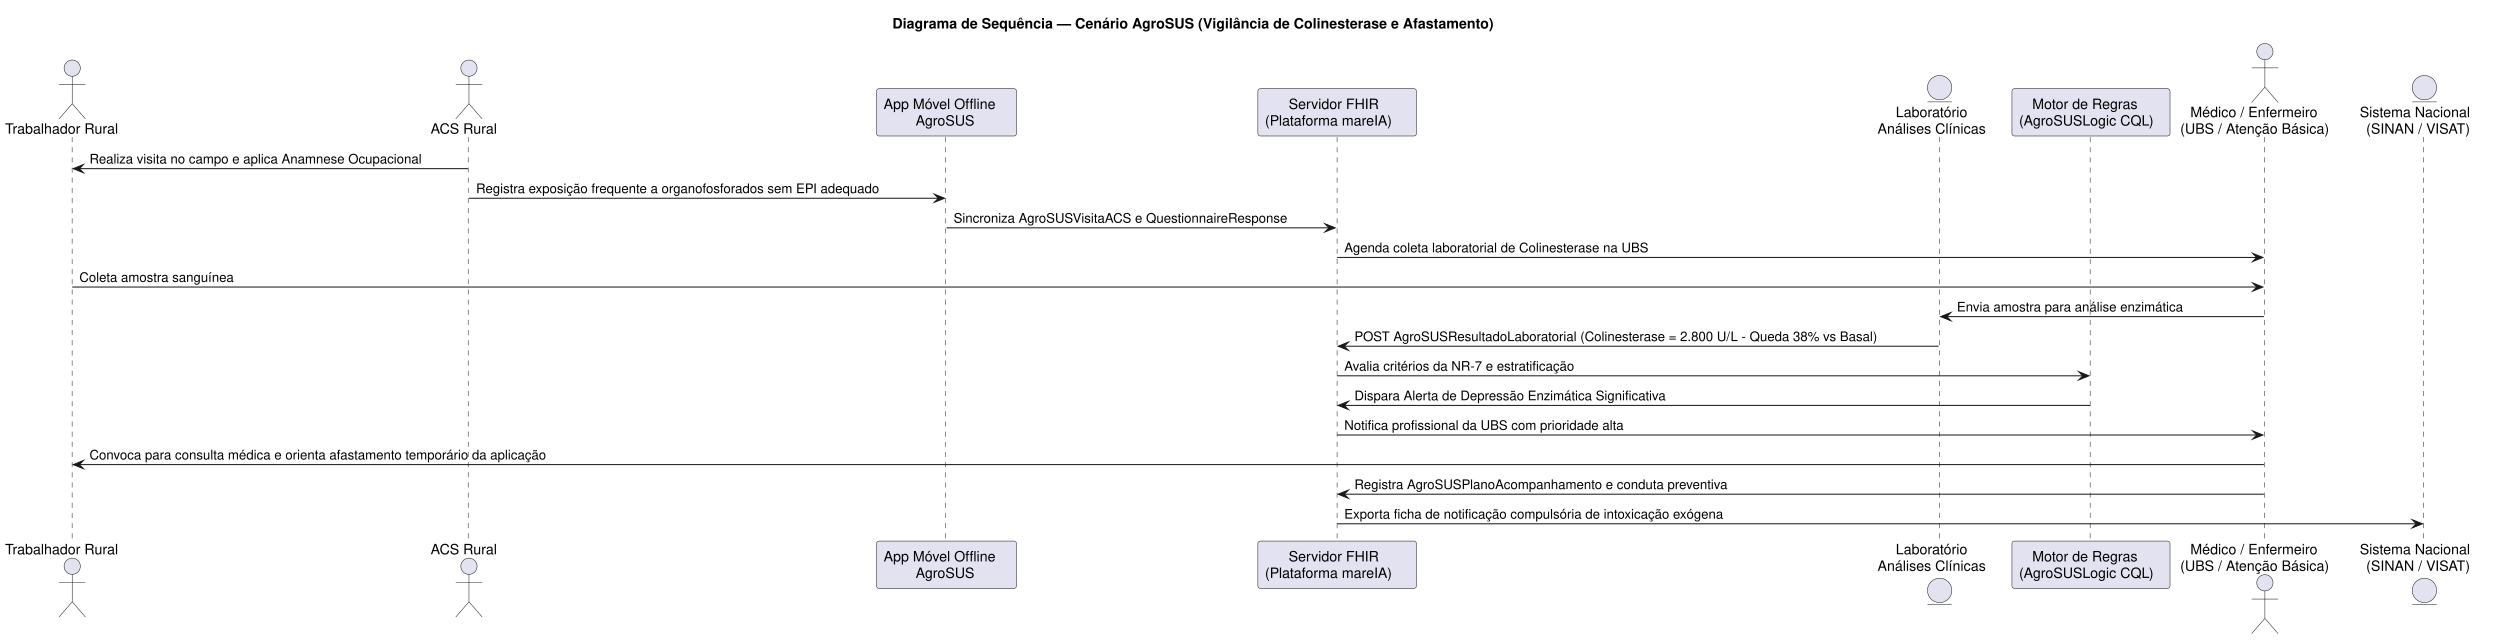
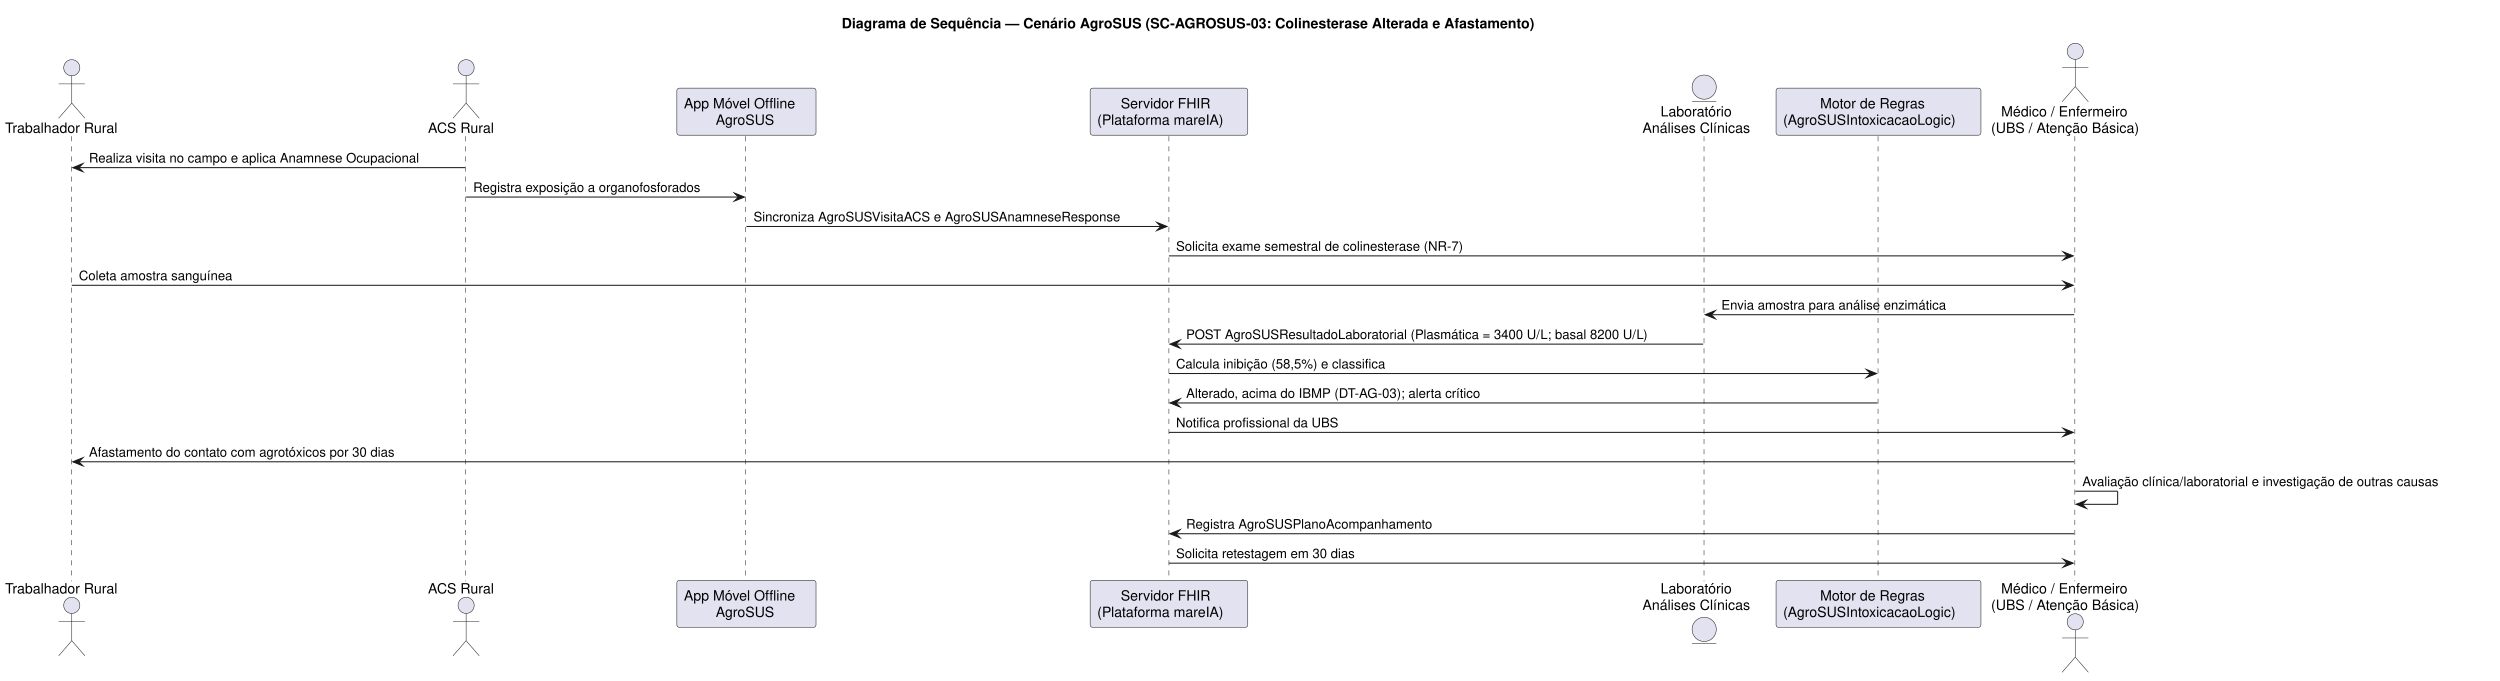
- <svg xmlns="http://www.w3.org/2000/svg" contentStyleType="text/css" data-diagram-type="SEQUENCE" height="632px" preserveAspectRatio="none" style="width:2461px;height:632px;background:#FFFFFF;" version="1.1" viewBox="0 0 2461 632" width="2461px" zoomAndPan="magnify">
+ <svg xmlns="http://www.w3.org/2000/svg" contentStyleType="text/css" data-diagram-type="SEQUENCE" height="674px" preserveAspectRatio="none" style="width:2476px;height:674px;background:#FFFFFF;" version="1.1" viewBox="0 0 2476 674" width="2476px" zoomAndPan="magnify">
  <defs />
  <g>
    <g class="title" data-source-line="1">
-       <text fill="#000000" font-family="Helvetica" font-size="14" font-weight="700" lengthAdjust="spacing" textLength="697.402" x="878.46" y="27.995">Diagrama de Sequência — Cenário AgroSUS (Vigilância de Colinesterase e Afastamento)</text>
+       <text fill="#000000" font-family="Helvetica" font-size="14" font-weight="700" lengthAdjust="spacing" textLength="801.917" x="833.596" y="27.995">Diagrama de Sequência — Cenário AgroSUS (SC-AGROSUS-03: Colinesterase Alterada e Afastamento)</text>
    </g>
    <g class="participant-lifeline" data-entity-uid="part1" data-qualified-name="Trabalhador" data-source-line="5" id="part1-lifeline">
      <g>
-         <rect fill="#000000" fill-opacity="0" height="398.727" width="8" x="67.089" y="134.891" />
-         <line style="stroke:#181818;stroke-width:0.5;stroke-dasharray:5,5;" x1="71" x2="71" y1="134.891" y2="533.617" />
+         <rect fill="#000000" fill-opacity="0" height="440.859" width="8" x="67.089" y="134.891" />
+         <line style="stroke:#181818;stroke-width:0.5;stroke-dasharray:5,5;" x1="71" x2="71" y1="134.891" y2="575.75" />
      </g>
    </g>
    <g class="participant-lifeline" data-entity-uid="part2" data-qualified-name="ACS" data-source-line="6" id="part2-lifeline">
      <g>
-         <rect fill="#000000" fill-opacity="0" height="398.727" width="8" x="457.647" y="134.891" />
-         <line style="stroke:#181818;stroke-width:0.5;stroke-dasharray:5,5;" x1="460.89" x2="460.89" y1="134.891" y2="533.617" />
+         <rect fill="#000000" fill-opacity="0" height="440.859" width="8" x="457.647" y="134.891" />
+         <line style="stroke:#181818;stroke-width:0.5;stroke-dasharray:5,5;" x1="460.89" x2="460.89" y1="134.891" y2="575.75" />
      </g>
    </g>
    <g class="participant-lifeline" data-entity-uid="part3" data-qualified-name="App" data-source-line="7" id="part3-lifeline">
      <g>
-         <rect fill="#000000" fill-opacity="0" height="398.727" width="8" x="927.741" y="134.891" />
-         <line style="stroke:#181818;stroke-width:0.5;stroke-dasharray:5,5;" x1="930.828" x2="930.828" y1="134.891" y2="533.617" />
+         <rect fill="#000000" fill-opacity="0" height="440.859" width="8" x="735.268" y="134.891" />
+         <line style="stroke:#181818;stroke-width:0.5;stroke-dasharray:5,5;" x1="738.355" x2="738.355" y1="134.891" y2="575.75" />
      </g>
    </g>
    <g class="participant-lifeline" data-entity-uid="part4" data-qualified-name="FHIR" data-source-line="8" id="part4-lifeline">
      <g>
-         <rect fill="#000000" fill-opacity="0" height="398.727" width="8" x="1312.288" y="134.891" />
-         <line style="stroke:#181818;stroke-width:0.5;stroke-dasharray:5,5;" x1="1316.232" x2="1316.232" y1="134.891" y2="533.617" />
+         <rect fill="#000000" fill-opacity="0" height="440.859" width="8" x="1153.743" y="134.891" />
+         <line style="stroke:#181818;stroke-width:0.5;stroke-dasharray:5,5;" x1="1157.687" x2="1157.687" y1="134.891" y2="575.75" />
      </g>
    </g>
    <g class="participant-lifeline" data-entity-uid="part5" data-qualified-name="Lab" data-source-line="9" id="part5-lifeline">
      <g>
-         <rect fill="#000000" fill-opacity="0" height="398.727" width="8" x="1905.381" y="134.891" />
-         <line style="stroke:#181818;stroke-width:0.5;stroke-dasharray:5,5;" x1="1909.207" x2="1909.207" y1="134.891" y2="533.617" />
+         <rect fill="#000000" fill-opacity="0" height="440.859" width="8" x="1683.835" y="134.891" />
+         <line style="stroke:#181818;stroke-width:0.5;stroke-dasharray:5,5;" x1="1687.661" x2="1687.661" y1="134.891" y2="575.75" />
      </g>
    </g>
    <g class="participant-lifeline" data-entity-uid="part6" data-qualified-name="Engine" data-source-line="10" id="part6-lifeline">
      <g>
-         <rect fill="#000000" fill-opacity="0" height="398.727" width="8" x="2054.361" y="134.891" />
-         <line style="stroke:#181818;stroke-width:0.5;stroke-dasharray:5,5;" x1="2057.555" x2="2057.555" y1="134.891" y2="533.617" />
+         <rect fill="#000000" fill-opacity="0" height="440.859" width="8" x="1856.468" y="134.891" />
+         <line style="stroke:#181818;stroke-width:0.5;stroke-dasharray:5,5;" x1="1860.009" x2="1860.009" y1="134.891" y2="575.75" />
      </g>
    </g>
    <g class="participant-lifeline" data-entity-uid="part7" data-qualified-name="UBS" data-source-line="11" id="part7-lifeline">
      <g>
-         <rect fill="#000000" fill-opacity="0" height="398.727" width="8" x="2225.552" y="134.891" />
-         <line style="stroke:#181818;stroke-width:0.5;stroke-dasharray:5,5;" x1="2229.168" x2="2229.168" y1="134.891" y2="533.617" />
-       </g>
-     </g>
-     <g class="participant-lifeline" data-entity-uid="part8" data-qualified-name="SINAN" data-source-line="12" id="part8-lifeline">
-       <g>
-         <rect fill="#000000" fill-opacity="0" height="398.727" width="8" x="2382.628" y="134.891" />
-         <line style="stroke:#181818;stroke-width:0.5;stroke-dasharray:5,5;" x1="2385.936" x2="2385.936" y1="134.891" y2="533.617" />
+         <rect fill="#000000" fill-opacity="0" height="440.859" width="8" x="2051.311" y="134.891" />
+         <line style="stroke:#181818;stroke-width:0.5;stroke-dasharray:5,5;" x1="2054.927" x2="2054.927" y1="134.891" y2="575.75" />
      </g>
    </g>
    <g class="participant participant-head" data-entity-uid="part1" data-qualified-name="Trabalhador" data-source-line="5" id="part1-head">
      <text fill="#000000" font-family="Helvetica" font-size="14" lengthAdjust="spacing" textLength="126.178" x="5" y="131.589">Trabalhador Rural</text>
      <ellipse cx="71.089" cy="67.094" fill="#E2E2F0" rx="8" ry="8" style="stroke:#181818;stroke-width:0.5;" />
      <path d="M71.089,75.094 L71.089,102.094 M58.089,83.094 L84.089,83.094 M71.089,102.094 L58.089,117.094 M71.089,102.094 L84.089,117.094" fill="none" style="stroke:#181818;stroke-width:0.5;" />
    </g>
    <g class="participant participant-tail" data-entity-uid="part1" data-qualified-name="Trabalhador" data-source-line="5" id="part1-tail">
-       <text fill="#000000" font-family="Helvetica" font-size="14" lengthAdjust="spacing" textLength="126.178" x="5" y="545.612">Trabalhador Rural</text>
-       <ellipse cx="71.089" cy="557.414" fill="#E2E2F0" rx="8" ry="8" style="stroke:#181818;stroke-width:0.5;" />
-       <path d="M71.089,565.414 L71.089,592.414 M58.089,573.414 L84.089,573.414 M71.089,592.414 L58.089,607.414 M71.089,592.414 L84.089,607.414" fill="none" style="stroke:#181818;stroke-width:0.5;" />
+       <text fill="#000000" font-family="Helvetica" font-size="14" lengthAdjust="spacing" textLength="126.178" x="5" y="587.745">Trabalhador Rural</text>
+       <ellipse cx="71.089" cy="599.547" fill="#E2E2F0" rx="8" ry="8" style="stroke:#181818;stroke-width:0.5;" />
+       <path d="M71.089,607.547 L71.089,634.547 M58.089,615.547 L84.089,615.547 M71.089,634.547 L58.089,649.547 M71.089,634.547 L84.089,649.547" fill="none" style="stroke:#181818;stroke-width:0.5;" />
    </g>
    <g class="participant participant-head" data-entity-uid="part2" data-qualified-name="ACS" data-source-line="6" id="part2-head">
      <text fill="#000000" font-family="Helvetica" font-size="14" lengthAdjust="spacing" textLength="69.515" x="423.89" y="131.589">ACS Rural</text>
      <ellipse cx="461.647" cy="67.094" fill="#E2E2F0" rx="8" ry="8" style="stroke:#181818;stroke-width:0.5;" />
      <path d="M461.647,75.094 L461.647,102.094 M448.647,83.094 L474.647,83.094 M461.647,102.094 L448.647,117.094 M461.647,102.094 L474.647,117.094" fill="none" style="stroke:#181818;stroke-width:0.5;" />
    </g>
    <g class="participant participant-tail" data-entity-uid="part2" data-qualified-name="ACS" data-source-line="6" id="part2-tail">
-       <text fill="#000000" font-family="Helvetica" font-size="14" lengthAdjust="spacing" textLength="69.515" x="423.89" y="545.612">ACS Rural</text>
-       <ellipse cx="461.647" cy="557.414" fill="#E2E2F0" rx="8" ry="8" style="stroke:#181818;stroke-width:0.5;" />
-       <path d="M461.647,565.414 L461.647,592.414 M448.647,573.414 L474.647,573.414 M461.647,592.414 L448.647,607.414 M461.647,592.414 L474.647,607.414" fill="none" style="stroke:#181818;stroke-width:0.5;" />
+       <text fill="#000000" font-family="Helvetica" font-size="14" lengthAdjust="spacing" textLength="69.515" x="423.89" y="587.745">ACS Rural</text>
+       <ellipse cx="461.647" cy="599.547" fill="#E2E2F0" rx="8" ry="8" style="stroke:#181818;stroke-width:0.5;" />
+       <path d="M461.647,607.547 L461.647,634.547 M448.647,615.547 L474.647,615.547 M461.647,634.547 L448.647,649.547 M461.647,634.547 L474.647,649.547" fill="none" style="stroke:#181818;stroke-width:0.5;" />
    </g>
    <g class="participant participant-head" data-entity-uid="part3" data-qualified-name="App" data-source-line="7" id="part3-head">
-       <rect fill="#E2E2F0" height="46.594" rx="2.5" ry="2.5" style="stroke:#181818;stroke-width:0.5;" width="137.826" x="862.828" y="87.297" />
-       <text fill="#000000" font-family="Helvetica" font-size="14" lengthAdjust="spacing" textLength="123.826" x="869.828" y="107.292">App Móvel Offline</text>
-       <text fill="#000000" font-family="Helvetica" font-size="14" lengthAdjust="spacing" textLength="60.806" x="901.338" y="123.589">AgroSUS</text>
+       <rect fill="#E2E2F0" height="46.594" rx="2.5" ry="2.5" style="stroke:#181818;stroke-width:0.5;" width="137.826" x="670.355" y="87.297" />
+       <text fill="#000000" font-family="Helvetica" font-size="14" lengthAdjust="spacing" textLength="123.826" x="677.355" y="107.292">App Móvel Offline</text>
+       <text fill="#000000" font-family="Helvetica" font-size="14" lengthAdjust="spacing" textLength="60.806" x="708.865" y="123.589">AgroSUS</text>
    </g>
    <g class="participant participant-tail" data-entity-uid="part3" data-qualified-name="App" data-source-line="7" id="part3-tail">
-       <rect fill="#E2E2F0" height="46.594" rx="2.5" ry="2.5" style="stroke:#181818;stroke-width:0.5;" width="137.826" x="862.828" y="532.617" />
-       <text fill="#000000" font-family="Helvetica" font-size="14" lengthAdjust="spacing" textLength="123.826" x="869.828" y="552.612">App Móvel Offline</text>
-       <text fill="#000000" font-family="Helvetica" font-size="14" lengthAdjust="spacing" textLength="60.806" x="901.338" y="568.909">AgroSUS</text>
+       <rect fill="#E2E2F0" height="46.594" rx="2.5" ry="2.5" style="stroke:#181818;stroke-width:0.5;" width="137.826" x="670.355" y="574.75" />
+       <text fill="#000000" font-family="Helvetica" font-size="14" lengthAdjust="spacing" textLength="123.826" x="677.355" y="594.745">App Móvel Offline</text>
+       <text fill="#000000" font-family="Helvetica" font-size="14" lengthAdjust="spacing" textLength="60.806" x="708.865" y="611.042">AgroSUS</text>
    </g>
    <g class="participant participant-head" data-entity-uid="part4" data-qualified-name="FHIR" data-source-line="8" id="part4-head">
-       <rect fill="#E2E2F0" height="46.594" rx="2.5" ry="2.5" style="stroke:#181818;stroke-width:0.5;" width="156.112" x="1238.232" y="87.297" />
-       <text fill="#000000" font-family="Helvetica" font-size="14" lengthAdjust="spacing" textLength="95.525" x="1268.525" y="107.292">Servidor FHIR</text>
-       <text fill="#000000" font-family="Helvetica" font-size="14" lengthAdjust="spacing" textLength="142.112" x="1245.232" y="123.589">(Plataforma mareIA)</text>
+       <rect fill="#E2E2F0" height="46.594" rx="2.5" ry="2.5" style="stroke:#181818;stroke-width:0.5;" width="156.112" x="1079.687" y="87.297" />
+       <text fill="#000000" font-family="Helvetica" font-size="14" lengthAdjust="spacing" textLength="95.525" x="1109.98" y="107.292">Servidor FHIR</text>
+       <text fill="#000000" font-family="Helvetica" font-size="14" lengthAdjust="spacing" textLength="142.112" x="1086.687" y="123.589">(Plataforma mareIA)</text>
    </g>
    <g class="participant participant-tail" data-entity-uid="part4" data-qualified-name="FHIR" data-source-line="8" id="part4-tail">
-       <rect fill="#E2E2F0" height="46.594" rx="2.5" ry="2.5" style="stroke:#181818;stroke-width:0.5;" width="156.112" x="1238.232" y="532.617" />
-       <text fill="#000000" font-family="Helvetica" font-size="14" lengthAdjust="spacing" textLength="95.525" x="1268.525" y="552.612">Servidor FHIR</text>
-       <text fill="#000000" font-family="Helvetica" font-size="14" lengthAdjust="spacing" textLength="142.112" x="1245.232" y="568.909">(Plataforma mareIA)</text>
+       <rect fill="#E2E2F0" height="46.594" rx="2.5" ry="2.5" style="stroke:#181818;stroke-width:0.5;" width="156.112" x="1079.687" y="574.75" />
+       <text fill="#000000" font-family="Helvetica" font-size="14" lengthAdjust="spacing" textLength="95.525" x="1109.98" y="594.745">Servidor FHIR</text>
+       <text fill="#000000" font-family="Helvetica" font-size="14" lengthAdjust="spacing" textLength="142.112" x="1086.687" y="611.042">(Plataforma mareIA)</text>
    </g>
    <g class="participant participant-head" data-entity-uid="part5" data-qualified-name="Lab" data-source-line="9" id="part5-head">
-       <text fill="#000000" font-family="Helvetica" font-size="14" lengthAdjust="spacing" textLength="80.432" x="1866.165" y="115.292">Laboratório</text>
-       <text fill="#000000" font-family="Helvetica" font-size="14" lengthAdjust="spacing" textLength="116.348" x="1848.207" y="131.589">Análises Clínicas</text>
-       <ellipse cx="1909.381" cy="86.297" fill="#E2E2F0" rx="12" ry="12" style="stroke:#181818;stroke-width:0.5;" />
-       <line style="stroke:#181818;stroke-width:0.5;" x1="1897.381" x2="1921.381" y1="100.297" y2="100.297" />
+       <text fill="#000000" font-family="Helvetica" font-size="14" lengthAdjust="spacing" textLength="80.432" x="1644.619" y="115.292">Laboratório</text>
+       <text fill="#000000" font-family="Helvetica" font-size="14" lengthAdjust="spacing" textLength="116.348" x="1626.661" y="131.589">Análises Clínicas</text>
+       <ellipse cx="1687.835" cy="86.297" fill="#E2E2F0" rx="12" ry="12" style="stroke:#181818;stroke-width:0.5;" />
+       <line style="stroke:#181818;stroke-width:0.5;" x1="1675.835" x2="1699.835" y1="100.297" y2="100.297" />
    </g>
    <g class="participant participant-tail" data-entity-uid="part5" data-qualified-name="Lab" data-source-line="9" id="part5-tail">
-       <text fill="#000000" font-family="Helvetica" font-size="14" lengthAdjust="spacing" textLength="80.432" x="1866.165" y="545.612">Laboratório</text>
-       <text fill="#000000" font-family="Helvetica" font-size="14" lengthAdjust="spacing" textLength="116.348" x="1848.207" y="561.909">Análises Clínicas</text>
-       <ellipse cx="1909.381" cy="581.211" fill="#E2E2F0" rx="12" ry="12" style="stroke:#181818;stroke-width:0.5;" />
-       <line style="stroke:#181818;stroke-width:0.5;" x1="1897.381" x2="1921.381" y1="595.211" y2="595.211" />
+       <text fill="#000000" font-family="Helvetica" font-size="14" lengthAdjust="spacing" textLength="80.432" x="1644.619" y="587.745">Laboratório</text>
+       <text fill="#000000" font-family="Helvetica" font-size="14" lengthAdjust="spacing" textLength="116.348" x="1626.661" y="604.042">Análises Clínicas</text>
+       <ellipse cx="1687.835" cy="623.344" fill="#E2E2F0" rx="12" ry="12" style="stroke:#181818;stroke-width:0.5;" />
+       <line style="stroke:#181818;stroke-width:0.5;" x1="1675.835" x2="1699.835" y1="637.344" y2="637.344" />
    </g>
    <g class="participant participant-head" data-entity-uid="part6" data-qualified-name="Engine" data-source-line="10" id="part6-head">
-       <rect fill="#E2E2F0" height="46.594" rx="2.5" ry="2.5" style="stroke:#181818;stroke-width:0.5;" width="155.613" x="1980.555" y="87.297" />
-       <text fill="#000000" font-family="Helvetica" font-size="14" lengthAdjust="spacing" textLength="115.712" x="2000.505" y="107.292">Motor de Regras</text>
-       <text fill="#000000" font-family="Helvetica" font-size="14" lengthAdjust="spacing" textLength="141.613" x="1987.555" y="123.589">(AgroSUSLogic CQL)</text>
+       <rect fill="#E2E2F0" height="46.594" rx="2.5" ry="2.5" style="stroke:#181818;stroke-width:0.5;" width="202.918" x="1759.009" y="87.297" />
+       <text fill="#000000" font-family="Helvetica" font-size="14" lengthAdjust="spacing" textLength="115.712" x="1802.612" y="107.292">Motor de Regras</text>
+       <text fill="#000000" font-family="Helvetica" font-size="14" lengthAdjust="spacing" textLength="188.918" x="1766.009" y="123.589">(AgroSUSIntoxicacaoLogic)</text>
    </g>
    <g class="participant participant-tail" data-entity-uid="part6" data-qualified-name="Engine" data-source-line="10" id="part6-tail">
-       <rect fill="#E2E2F0" height="46.594" rx="2.5" ry="2.5" style="stroke:#181818;stroke-width:0.5;" width="155.613" x="1980.555" y="532.617" />
-       <text fill="#000000" font-family="Helvetica" font-size="14" lengthAdjust="spacing" textLength="115.712" x="2000.505" y="552.612">Motor de Regras</text>
-       <text fill="#000000" font-family="Helvetica" font-size="14" lengthAdjust="spacing" textLength="141.613" x="1987.555" y="568.909">(AgroSUSLogic CQL)</text>
+       <rect fill="#E2E2F0" height="46.594" rx="2.5" ry="2.5" style="stroke:#181818;stroke-width:0.5;" width="202.918" x="1759.009" y="574.75" />
+       <text fill="#000000" font-family="Helvetica" font-size="14" lengthAdjust="spacing" textLength="115.712" x="1802.612" y="594.745">Motor de Regras</text>
+       <text fill="#000000" font-family="Helvetica" font-size="14" lengthAdjust="spacing" textLength="188.918" x="1766.009" y="611.042">(AgroSUSIntoxicacaoLogic)</text>
    </g>
    <g class="participant participant-head" data-entity-uid="part7" data-qualified-name="UBS" data-source-line="11" id="part7-head">
-       <text fill="#000000" font-family="Helvetica" font-size="14" lengthAdjust="spacing" textLength="140.827" x="2156.138" y="115.292">Médico / Enfermeiro</text>
-       <text fill="#000000" font-family="Helvetica" font-size="14" lengthAdjust="spacing" textLength="160.768" x="2146.168" y="131.589">(UBS / Atenção Básica)</text>
-       <ellipse cx="2229.552" cy="50.797" fill="#E2E2F0" rx="8" ry="8" style="stroke:#181818;stroke-width:0.5;" />
-       <path d="M2229.552,58.797 L2229.552,85.797 M2216.552,66.797 L2242.552,66.797 M2229.552,85.797 L2216.552,100.797 M2229.552,85.797 L2242.552,100.797" fill="none" style="stroke:#181818;stroke-width:0.5;" />
+       <text fill="#000000" font-family="Helvetica" font-size="14" lengthAdjust="spacing" textLength="140.827" x="1981.897" y="115.292">Médico / Enfermeiro</text>
+       <text fill="#000000" font-family="Helvetica" font-size="14" lengthAdjust="spacing" textLength="160.768" x="1971.927" y="131.589">(UBS / Atenção Básica)</text>
+       <ellipse cx="2055.311" cy="50.797" fill="#E2E2F0" rx="8" ry="8" style="stroke:#181818;stroke-width:0.5;" />
+       <path d="M2055.311,58.797 L2055.311,85.797 M2042.311,66.797 L2068.311,66.797 M2055.311,85.797 L2042.311,100.797 M2055.311,85.797 L2068.311,100.797" fill="none" style="stroke:#181818;stroke-width:0.5;" />
    </g>
    <g class="participant participant-tail" data-entity-uid="part7" data-qualified-name="UBS" data-source-line="11" id="part7-tail">
-       <text fill="#000000" font-family="Helvetica" font-size="14" lengthAdjust="spacing" textLength="140.827" x="2156.138" y="545.612">Médico / Enfermeiro</text>
-       <text fill="#000000" font-family="Helvetica" font-size="14" lengthAdjust="spacing" textLength="160.768" x="2146.168" y="561.909">(UBS / Atenção Básica)</text>
-       <ellipse cx="2229.552" cy="573.711" fill="#E2E2F0" rx="8" ry="8" style="stroke:#181818;stroke-width:0.5;" />
-       <path d="M2229.552,581.711 L2229.552,608.711 M2216.552,589.711 L2242.552,589.711 M2229.552,608.711 L2216.552,623.711 M2229.552,608.711 L2242.552,623.711" fill="none" style="stroke:#181818;stroke-width:0.5;" />
+       <text fill="#000000" font-family="Helvetica" font-size="14" lengthAdjust="spacing" textLength="140.827" x="1981.897" y="587.745">Médico / Enfermeiro</text>
+       <text fill="#000000" font-family="Helvetica" font-size="14" lengthAdjust="spacing" textLength="160.768" x="1971.927" y="604.042">(UBS / Atenção Básica)</text>
+       <ellipse cx="2055.311" cy="615.844" fill="#E2E2F0" rx="8" ry="8" style="stroke:#181818;stroke-width:0.5;" />
+       <path d="M2055.311,623.844 L2055.311,650.844 M2042.311,631.844 L2068.311,631.844 M2055.311,650.844 L2042.311,665.844 M2055.311,650.844 L2068.311,665.844" fill="none" style="stroke:#181818;stroke-width:0.5;" />
    </g>
-     <g class="participant participant-head" data-entity-uid="part8" data-qualified-name="SINAN" data-source-line="12" id="part8-head">
-       <text fill="#000000" font-family="Helvetica" font-size="14" lengthAdjust="spacing" textLength="121.386" x="2322.936" y="115.292">Sistema Nacional</text>
-       <text fill="#000000" font-family="Helvetica" font-size="14" lengthAdjust="spacing" textLength="108.801" x="2329.228" y="131.589">(SINAN / VISAT)</text>
-       <ellipse cx="2386.628" cy="86.297" fill="#E2E2F0" rx="12" ry="12" style="stroke:#181818;stroke-width:0.5;" />
-       <line style="stroke:#181818;stroke-width:0.5;" x1="2374.628" x2="2398.628" y1="100.297" y2="100.297" />
-     </g>
-     <g class="participant participant-tail" data-entity-uid="part8" data-qualified-name="SINAN" data-source-line="12" id="part8-tail">
-       <text fill="#000000" font-family="Helvetica" font-size="14" lengthAdjust="spacing" textLength="121.386" x="2322.936" y="545.612">Sistema Nacional</text>
-       <text fill="#000000" font-family="Helvetica" font-size="14" lengthAdjust="spacing" textLength="108.801" x="2329.228" y="561.909">(SINAN / VISAT)</text>
-       <ellipse cx="2386.628" cy="581.211" fill="#E2E2F0" rx="12" ry="12" style="stroke:#181818;stroke-width:0.5;" />
-       <line style="stroke:#181818;stroke-width:0.5;" x1="2374.628" x2="2398.628" y1="595.211" y2="595.211" />
-     </g>
-     <g class="message" data-entity-1="part2" data-entity-2="part1" data-source-line="14" id="msg1">
+     <g class="message" data-entity-1="part2" data-entity-2="part1" data-source-line="13" id="msg1">
      <polygon fill="#181818" points="82.089,162.023,72.089,166.023,82.089,170.023,78.089,166.023" style="stroke:#181818;stroke-width:1;stroke-linejoin:miter;stroke-miterlimit:10;" />
      <line style="stroke:#181818;stroke-width:1;" x1="76.089" x2="460.647" y1="166.023" y2="166.023" />
      <text fill="#000000" font-family="Helvetica" font-size="13" lengthAdjust="spacing" textLength="366.558" x="88.089" y="160.958">Realiza visita no campo e aplica Anamnese Ocupacional</text>
    </g>
-     <g class="message" data-entity-1="part2" data-entity-2="part3" data-source-line="15" id="msg2">
-       <polygon fill="#181818" points="919.741,191.156,929.741,195.156,919.741,199.156,923.741,195.156" style="stroke:#181818;stroke-width:1;stroke-linejoin:miter;stroke-miterlimit:10;" />
-       <line style="stroke:#181818;stroke-width:1;" x1="461.647" x2="925.741" y1="195.156" y2="195.156" />
-       <text fill="#000000" font-family="Helvetica" font-size="13" lengthAdjust="spacing" textLength="446.094" x="468.647" y="190.09">Registra exposição frequente a organofosforados sem EPI adequado</text>
+     <g class="message" data-entity-1="part2" data-entity-2="part3" data-source-line="14" id="msg2">
+       <polygon fill="#181818" points="727.268,191.156,737.268,195.156,727.268,199.156,731.268,195.156" style="stroke:#181818;stroke-width:1;stroke-linejoin:miter;stroke-miterlimit:10;" />
+       <line style="stroke:#181818;stroke-width:1;" x1="461.647" x2="733.268" y1="195.156" y2="195.156" />
+       <text fill="#000000" font-family="Helvetica" font-size="13" lengthAdjust="spacing" textLength="253.621" x="468.647" y="190.09">Registra exposição a organofosforados</text>
    </g>
-     <g class="message" data-entity-1="part3" data-entity-2="part4" data-source-line="16" id="msg3">
-       <polygon fill="#181818" points="1304.288,220.289,1314.288,224.289,1304.288,228.289,1308.288,224.289" style="stroke:#181818;stroke-width:1;stroke-linejoin:miter;stroke-miterlimit:10;" />
-       <line style="stroke:#181818;stroke-width:1;" x1="931.741" x2="1310.288" y1="224.289" y2="224.289" />
-       <text fill="#000000" font-family="Helvetica" font-size="13" lengthAdjust="spacing" textLength="360.547" x="938.741" y="219.223">Sincroniza AgroSUSVisitaACS e QuestionnaireResponse</text>
+     <g class="message" data-entity-1="part3" data-entity-2="part4" data-source-line="15" id="msg3">
+       <polygon fill="#181818" points="1145.743,220.289,1155.743,224.289,1145.743,228.289,1149.743,224.289" style="stroke:#181818;stroke-width:1;stroke-linejoin:miter;stroke-miterlimit:10;" />
+       <line style="stroke:#181818;stroke-width:1;" x1="739.268" x2="1151.743" y1="224.289" y2="224.289" />
+       <text fill="#000000" font-family="Helvetica" font-size="13" lengthAdjust="spacing" textLength="394.475" x="746.268" y="219.223">Sincroniza AgroSUSVisitaACS e AgroSUSAnamneseResponse</text>
    </g>
-     <g class="message" data-entity-1="part4" data-entity-2="part7" data-source-line="17" id="msg4">
-       <polygon fill="#181818" points="2217.552,249.422,2227.552,253.422,2217.552,257.422,2221.552,253.422" style="stroke:#181818;stroke-width:1;stroke-linejoin:miter;stroke-miterlimit:10;" />
-       <line style="stroke:#181818;stroke-width:1;" x1="1316.288" x2="2223.552" y1="253.422" y2="253.422" />
-       <text fill="#000000" font-family="Helvetica" font-size="13" lengthAdjust="spacing" textLength="336.432" x="1323.288" y="248.356">Agenda coleta laboratorial de Colinesterase na UBS</text>
+     <g class="message" data-entity-1="part4" data-entity-2="part7" data-source-line="16" id="msg4">
+       <polygon fill="#181818" points="2043.311,249.422,2053.311,253.422,2043.311,257.422,2047.311,253.422" style="stroke:#181818;stroke-width:1;stroke-linejoin:miter;stroke-miterlimit:10;" />
+       <line style="stroke:#181818;stroke-width:1;" x1="1157.743" x2="2049.311" y1="253.422" y2="253.422" />
+       <text fill="#000000" font-family="Helvetica" font-size="13" lengthAdjust="spacing" textLength="321.084" x="1164.743" y="248.356">Solicita exame semestral de colinesterase (NR-7)</text>
    </g>
-     <g class="message" data-entity-1="part1" data-entity-2="part7" data-source-line="18" id="msg5">
-       <polygon fill="#181818" points="2217.552,278.555,2227.552,282.555,2217.552,286.555,2221.552,282.555" style="stroke:#181818;stroke-width:1;stroke-linejoin:miter;stroke-miterlimit:10;" />
-       <line style="stroke:#181818;stroke-width:1;" x1="71.089" x2="2223.552" y1="282.555" y2="282.555" />
+     <g class="message" data-entity-1="part1" data-entity-2="part7" data-source-line="17" id="msg5">
+       <polygon fill="#181818" points="2043.311,278.555,2053.311,282.555,2043.311,286.555,2047.311,282.555" style="stroke:#181818;stroke-width:1;stroke-linejoin:miter;stroke-miterlimit:10;" />
+       <line style="stroke:#181818;stroke-width:1;" x1="71.089" x2="2049.311" y1="282.555" y2="282.555" />
      <text fill="#000000" font-family="Helvetica" font-size="13" lengthAdjust="spacing" textLength="171.019" x="78.089" y="277.489">Coleta amostra sanguínea</text>
    </g>
-     <g class="message" data-entity-1="part7" data-entity-2="part5" data-source-line="19" id="msg6">
-       <polygon fill="#181818" points="1920.381,307.688,1910.381,311.688,1920.381,315.688,1916.381,311.688" style="stroke:#181818;stroke-width:1;stroke-linejoin:miter;stroke-miterlimit:10;" />
-       <line style="stroke:#181818;stroke-width:1;" x1="1914.381" x2="2228.552" y1="311.688" y2="311.688" />
-       <text fill="#000000" font-family="Helvetica" font-size="13" lengthAdjust="spacing" textLength="252.84" x="1926.381" y="306.622">Envia amostra para análise enzimática</text>
+     <g class="message" data-entity-1="part7" data-entity-2="part5" data-source-line="18" id="msg6">
+       <polygon fill="#181818" points="1698.835,307.688,1688.835,311.688,1698.835,315.688,1694.835,311.688" style="stroke:#181818;stroke-width:1;stroke-linejoin:miter;stroke-miterlimit:10;" />
+       <line style="stroke:#181818;stroke-width:1;" x1="1692.835" x2="2054.311" y1="311.688" y2="311.688" />
+       <text fill="#000000" font-family="Helvetica" font-size="13" lengthAdjust="spacing" textLength="252.84" x="1704.835" y="306.622">Envia amostra para análise enzimática</text>
    </g>
-     <g class="message" data-entity-1="part5" data-entity-2="part4" data-source-line="20" id="msg7">
-       <polygon fill="#181818" points="1327.288,336.82,1317.288,340.82,1327.288,344.82,1323.288,340.82" style="stroke:#181818;stroke-width:1;stroke-linejoin:miter;stroke-miterlimit:10;" />
-       <line style="stroke:#181818;stroke-width:1;" x1="1321.288" x2="1908.381" y1="340.82" y2="340.82" />
-       <text fill="#000000" font-family="Helvetica" font-size="13" lengthAdjust="spacing" textLength="569.093" x="1333.288" y="335.754">POST AgroSUSResultadoLaboratorial (Colinesterase = 2.800 U/L - Queda 38% vs Basal)</text>
+     <g class="message" data-entity-1="part5" data-entity-2="part4" data-source-line="19" id="msg7">
+       <polygon fill="#181818" points="1168.743,336.82,1158.743,340.82,1168.743,344.82,1164.743,340.82" style="stroke:#181818;stroke-width:1;stroke-linejoin:miter;stroke-miterlimit:10;" />
+       <line style="stroke:#181818;stroke-width:1;" x1="1162.743" x2="1686.835" y1="340.82" y2="340.82" />
+       <text fill="#000000" font-family="Helvetica" font-size="13" lengthAdjust="spacing" textLength="506.092" x="1174.743" y="335.754">POST AgroSUSResultadoLaboratorial (Plasmática = 3400 U/L; basal 8200 U/L)</text>
    </g>
-     <g class="message" data-entity-1="part4" data-entity-2="part6" data-source-line="21" id="msg8">
-       <polygon fill="#181818" points="2046.361,365.953,2056.361,369.953,2046.361,373.953,2050.361,369.953" style="stroke:#181818;stroke-width:1;stroke-linejoin:miter;stroke-miterlimit:10;" />
-       <line style="stroke:#181818;stroke-width:1;" x1="1316.288" x2="2052.361" y1="369.953" y2="369.953" />
-       <text fill="#000000" font-family="Helvetica" font-size="13" lengthAdjust="spacing" textLength="257.48" x="1323.288" y="364.887">Avalia critérios da NR-7 e estratificação</text>
+     <g class="message" data-entity-1="part4" data-entity-2="part6" data-source-line="20" id="msg8">
+       <polygon fill="#181818" points="1848.468,365.953,1858.468,369.953,1848.468,373.953,1852.468,369.953" style="stroke:#181818;stroke-width:1;stroke-linejoin:miter;stroke-miterlimit:10;" />
+       <line style="stroke:#181818;stroke-width:1;" x1="1157.743" x2="1854.468" y1="369.953" y2="369.953" />
+       <text fill="#000000" font-family="Helvetica" font-size="13" lengthAdjust="spacing" textLength="233.168" x="1164.743" y="364.887">Calcula inibição (58,5%) e classifica</text>
    </g>
-     <g class="message" data-entity-1="part6" data-entity-2="part4" data-source-line="22" id="msg9">
-       <polygon fill="#181818" points="1327.288,395.086,1317.288,399.086,1327.288,403.086,1323.288,399.086" style="stroke:#181818;stroke-width:1;stroke-linejoin:miter;stroke-miterlimit:10;" />
-       <line style="stroke:#181818;stroke-width:1;" x1="1321.288" x2="2057.361" y1="399.086" y2="399.086" />
-       <text fill="#000000" font-family="Helvetica" font-size="13" lengthAdjust="spacing" textLength="345.795" x="1333.288" y="394.02">Dispara Alerta de Depressão Enzimática Significativa</text>
+     <g class="message" data-entity-1="part6" data-entity-2="part4" data-source-line="21" id="msg9">
+       <polygon fill="#181818" points="1168.743,395.086,1158.743,399.086,1168.743,403.086,1164.743,399.086" style="stroke:#181818;stroke-width:1;stroke-linejoin:miter;stroke-miterlimit:10;" />
+       <line style="stroke:#181818;stroke-width:1;" x1="1162.743" x2="1859.468" y1="399.086" y2="399.086" />
+       <text fill="#000000" font-family="Helvetica" font-size="13" lengthAdjust="spacing" textLength="326.676" x="1174.743" y="394.02">Alterado, acima do IBMP (DT-AG-03); alerta crítico</text>
    </g>
-     <g class="message" data-entity-1="part4" data-entity-2="part7" data-source-line="23" id="msg10">
-       <polygon fill="#181818" points="2217.552,424.219,2227.552,428.219,2217.552,432.219,2221.552,428.219" style="stroke:#181818;stroke-width:1;stroke-linejoin:miter;stroke-miterlimit:10;" />
-       <line style="stroke:#181818;stroke-width:1;" x1="1316.288" x2="2223.552" y1="428.219" y2="428.219" />
-       <text fill="#000000" font-family="Helvetica" font-size="13" lengthAdjust="spacing" textLength="311.048" x="1323.288" y="423.153">Notifica profissional da UBS com prioridade alta</text>
+     <g class="message" data-entity-1="part4" data-entity-2="part7" data-source-line="22" id="msg10">
+       <polygon fill="#181818" points="2043.311,424.219,2053.311,428.219,2043.311,432.219,2047.311,428.219" style="stroke:#181818;stroke-width:1;stroke-linejoin:miter;stroke-miterlimit:10;" />
+       <line style="stroke:#181818;stroke-width:1;" x1="1157.743" x2="2049.311" y1="428.219" y2="428.219" />
+       <text fill="#000000" font-family="Helvetica" font-size="13" lengthAdjust="spacing" textLength="179.658" x="1164.743" y="423.153">Notifica profissional da UBS</text>
    </g>
-     <g class="message" data-entity-1="part7" data-entity-2="part1" data-source-line="24" id="msg11">
+     <g class="message" data-entity-1="part7" data-entity-2="part1" data-source-line="23" id="msg11">
      <polygon fill="#181818" points="82.089,453.352,72.089,457.352,82.089,461.352,78.089,457.352" style="stroke:#181818;stroke-width:1;stroke-linejoin:miter;stroke-miterlimit:10;" />
-       <line style="stroke:#181818;stroke-width:1;" x1="76.089" x2="2228.552" y1="457.352" y2="457.352" />
-       <text fill="#000000" font-family="Helvetica" font-size="13" lengthAdjust="spacing" textLength="511.951" x="88.089" y="452.286">Convoca para consulta médica e orienta afastamento temporário da aplicação</text>
+       <line style="stroke:#181818;stroke-width:1;" x1="76.089" x2="2054.311" y1="457.352" y2="457.352" />
+       <text fill="#000000" font-family="Helvetica" font-size="13" lengthAdjust="spacing" textLength="346.017" x="88.089" y="452.286">Afastamento do contato com agrotóxicos por 30 dias</text>
    </g>
-     <g class="message" data-entity-1="part7" data-entity-2="part4" data-source-line="25" id="msg12">
-       <polygon fill="#181818" points="1327.288,482.484,1317.288,486.484,1327.288,490.484,1323.288,486.484" style="stroke:#181818;stroke-width:1;stroke-linejoin:miter;stroke-miterlimit:10;" />
-       <line style="stroke:#181818;stroke-width:1;" x1="1321.288" x2="2228.552" y1="486.484" y2="486.484" />
-       <text fill="#000000" font-family="Helvetica" font-size="13" lengthAdjust="spacing" textLength="412.737" x="1333.288" y="481.418">Registra AgroSUSPlanoAcompanhamento e conduta preventiva</text>
+     <g class="message" data-entity-1="part7" data-entity-2="part7" data-source-line="24" id="msg12">
+       <line style="stroke:#181818;stroke-width:1;" x1="2055.311" x2="2097.311" y1="486.484" y2="486.484" />
+       <line style="stroke:#181818;stroke-width:1;" x1="2097.311" x2="2097.311" y1="486.484" y2="499.484" />
+       <line style="stroke:#181818;stroke-width:1;" x1="2056.311" x2="2097.311" y1="499.484" y2="499.484" />
+       <polygon fill="#181818" points="2066.311,495.484,2056.311,499.484,2066.311,503.484,2062.311,499.484" style="stroke:#181818;stroke-width:1;stroke-linejoin:miter;stroke-miterlimit:10;" />
+       <text fill="#000000" font-family="Helvetica" font-size="13" lengthAdjust="spacing" textLength="400.797" x="2062.311" y="481.418">Avaliação clínica/laboratorial e investigação de outras causas</text>
    </g>
-     <g class="message" data-entity-1="part4" data-entity-2="part8" data-source-line="26" id="msg13">
-       <polygon fill="#181818" points="2374.628,511.617,2384.628,515.617,2374.628,519.617,2378.628,515.617" style="stroke:#181818;stroke-width:1;stroke-linejoin:miter;stroke-miterlimit:10;" />
-       <line style="stroke:#181818;stroke-width:1;" x1="1316.288" x2="2380.628" y1="515.617" y2="515.617" />
-       <text fill="#000000" font-family="Helvetica" font-size="13" lengthAdjust="spacing" textLength="424.766" x="1323.288" y="510.551">Exporta ficha de notificação compulsória de intoxicação exógena</text>
+     <g class="message" data-entity-1="part7" data-entity-2="part4" data-source-line="25" id="msg13">
+       <polygon fill="#181818" points="1168.743,524.617,1158.743,528.617,1168.743,532.617,1164.743,528.617" style="stroke:#181818;stroke-width:1;stroke-linejoin:miter;stroke-miterlimit:10;" />
+       <line style="stroke:#181818;stroke-width:1;" x1="1162.743" x2="2054.311" y1="528.617" y2="528.617" />
+       <text fill="#000000" font-family="Helvetica" font-size="13" lengthAdjust="spacing" textLength="269.553" x="1174.743" y="523.551">Registra AgroSUSPlanoAcompanhamento</text>
+     </g>
+     <g class="message" data-entity-1="part4" data-entity-2="part7" data-source-line="26" id="msg14">
+       <polygon fill="#181818" points="2043.311,553.75,2053.311,557.75,2043.311,561.75,2047.311,557.75" style="stroke:#181818;stroke-width:1;stroke-linejoin:miter;stroke-miterlimit:10;" />
+       <line style="stroke:#181818;stroke-width:1;" x1="1157.743" x2="2049.311" y1="557.75" y2="557.75" />
+       <text fill="#000000" font-family="Helvetica" font-size="13" lengthAdjust="spacing" textLength="202.776" x="1164.743" y="552.684">Solicita retestagem em 30 dias</text>
    </g>
  </g>
</svg>
